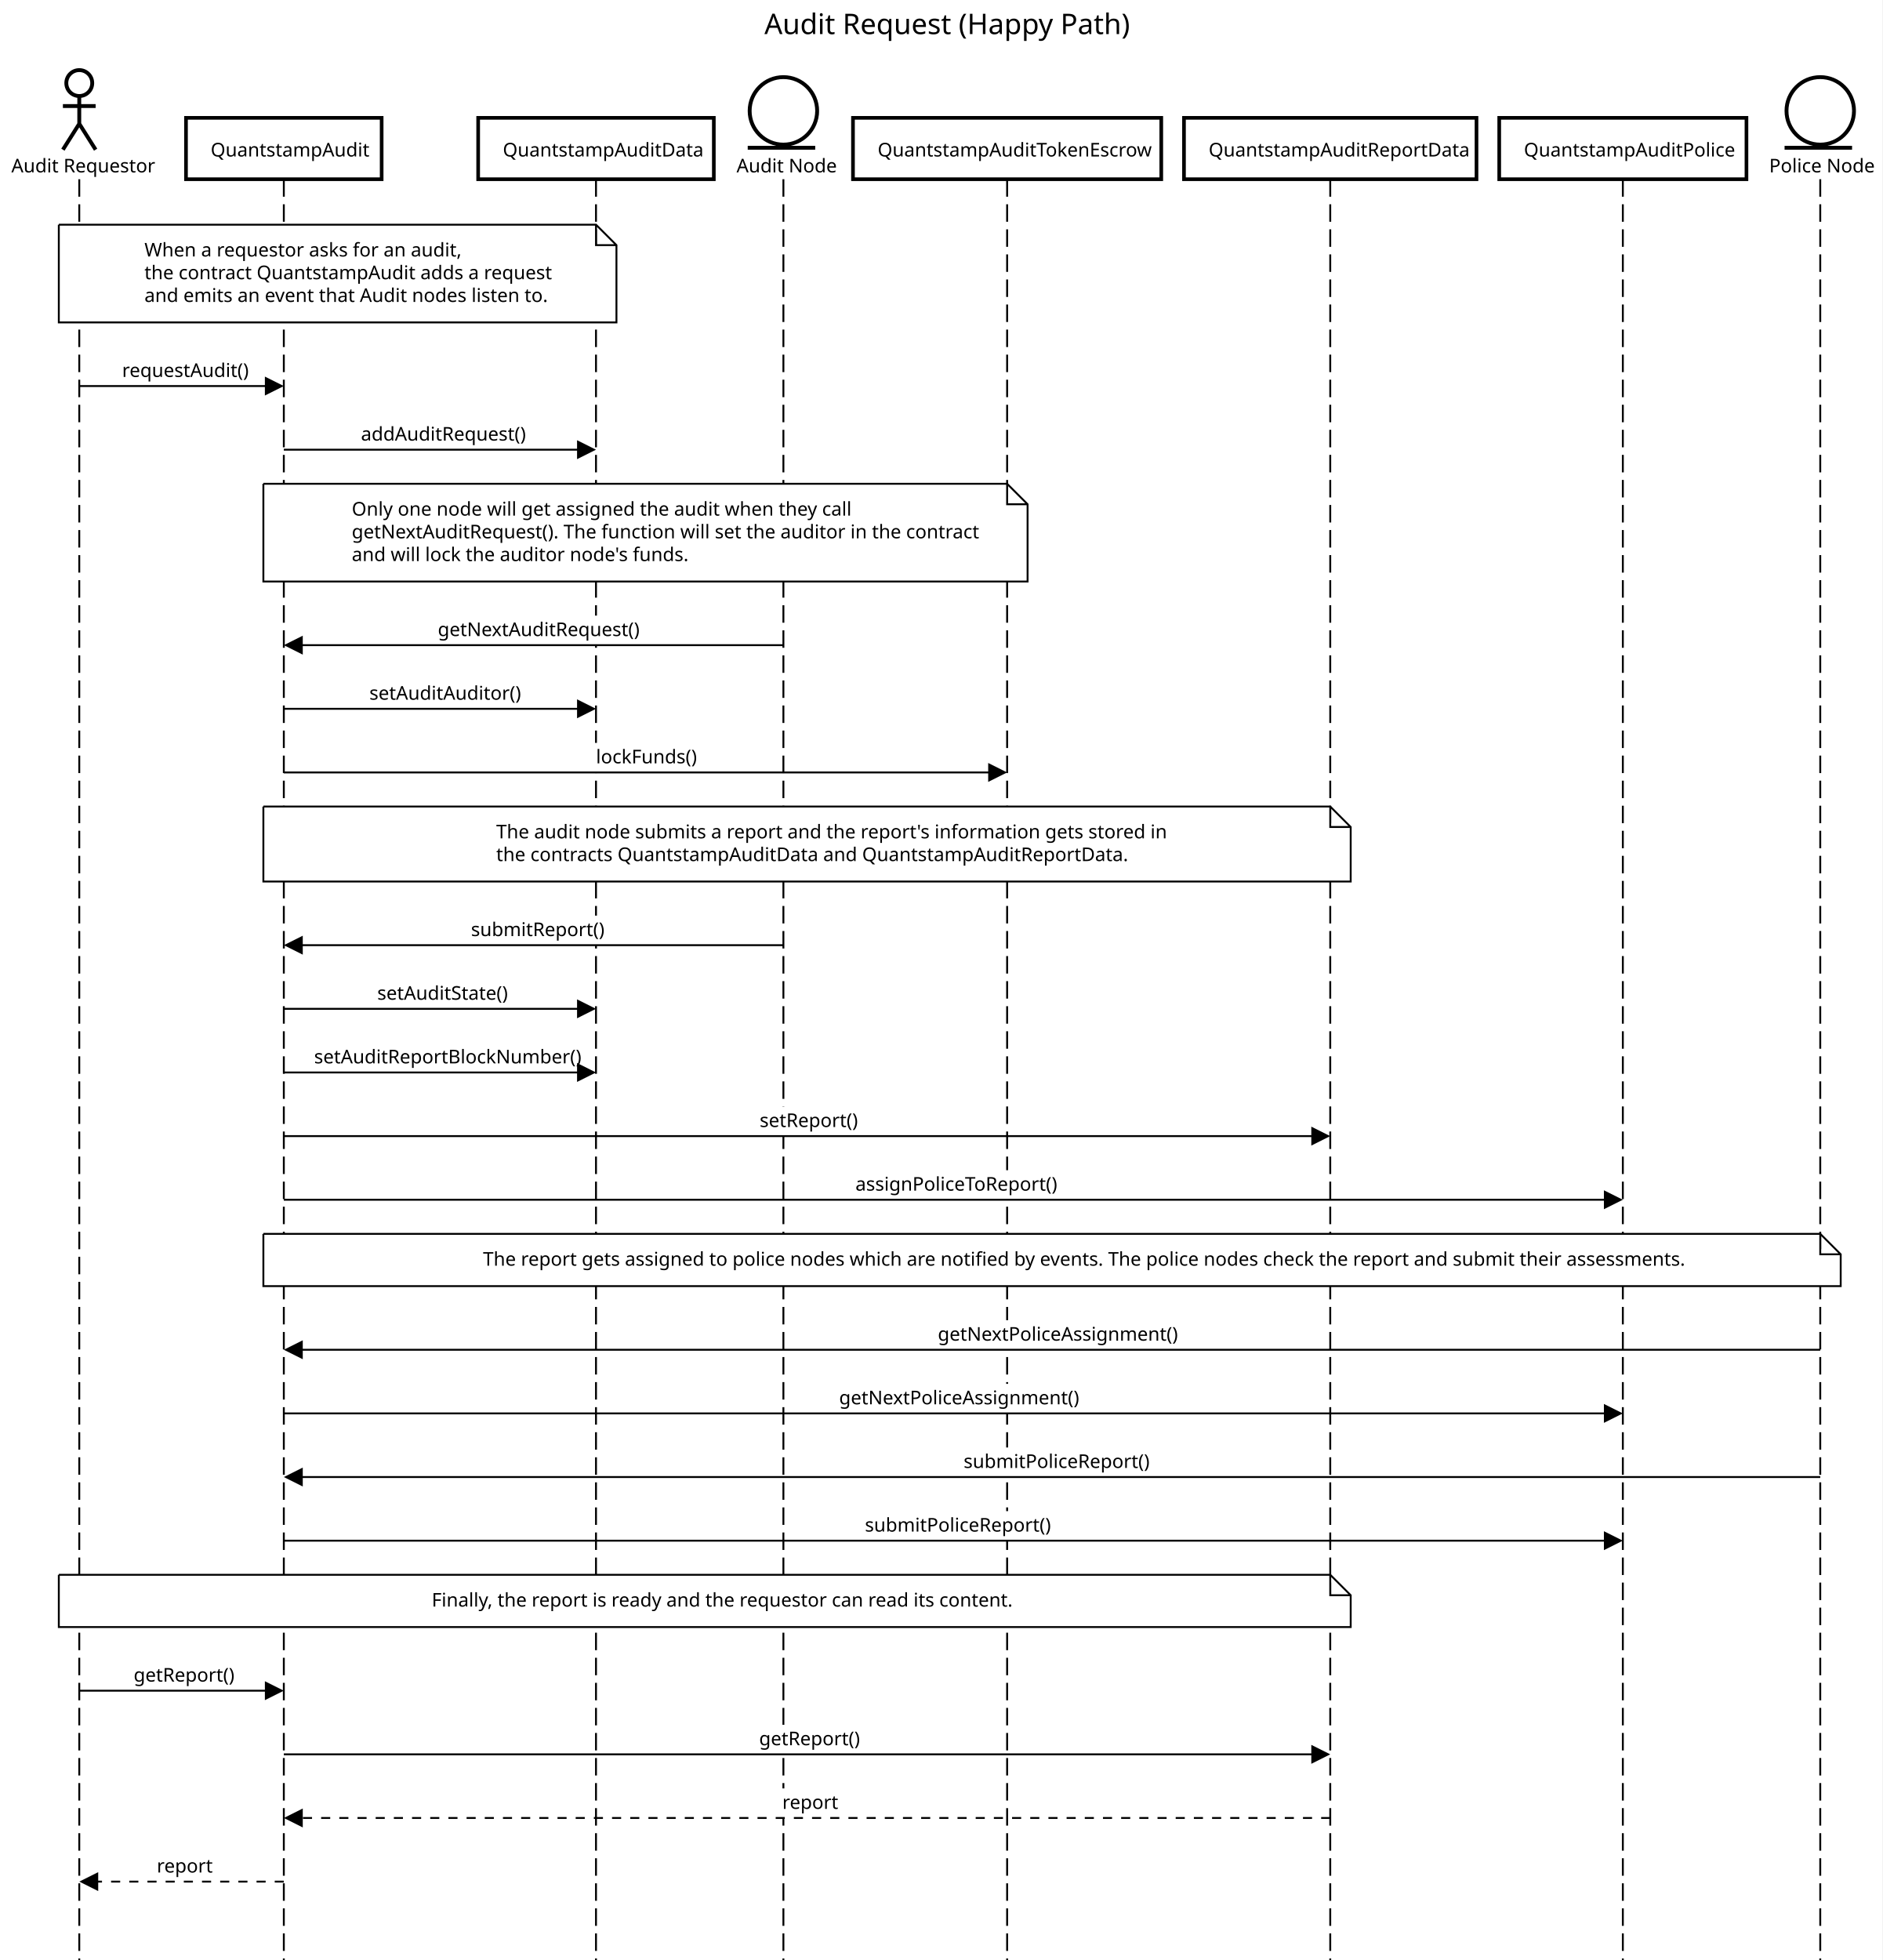
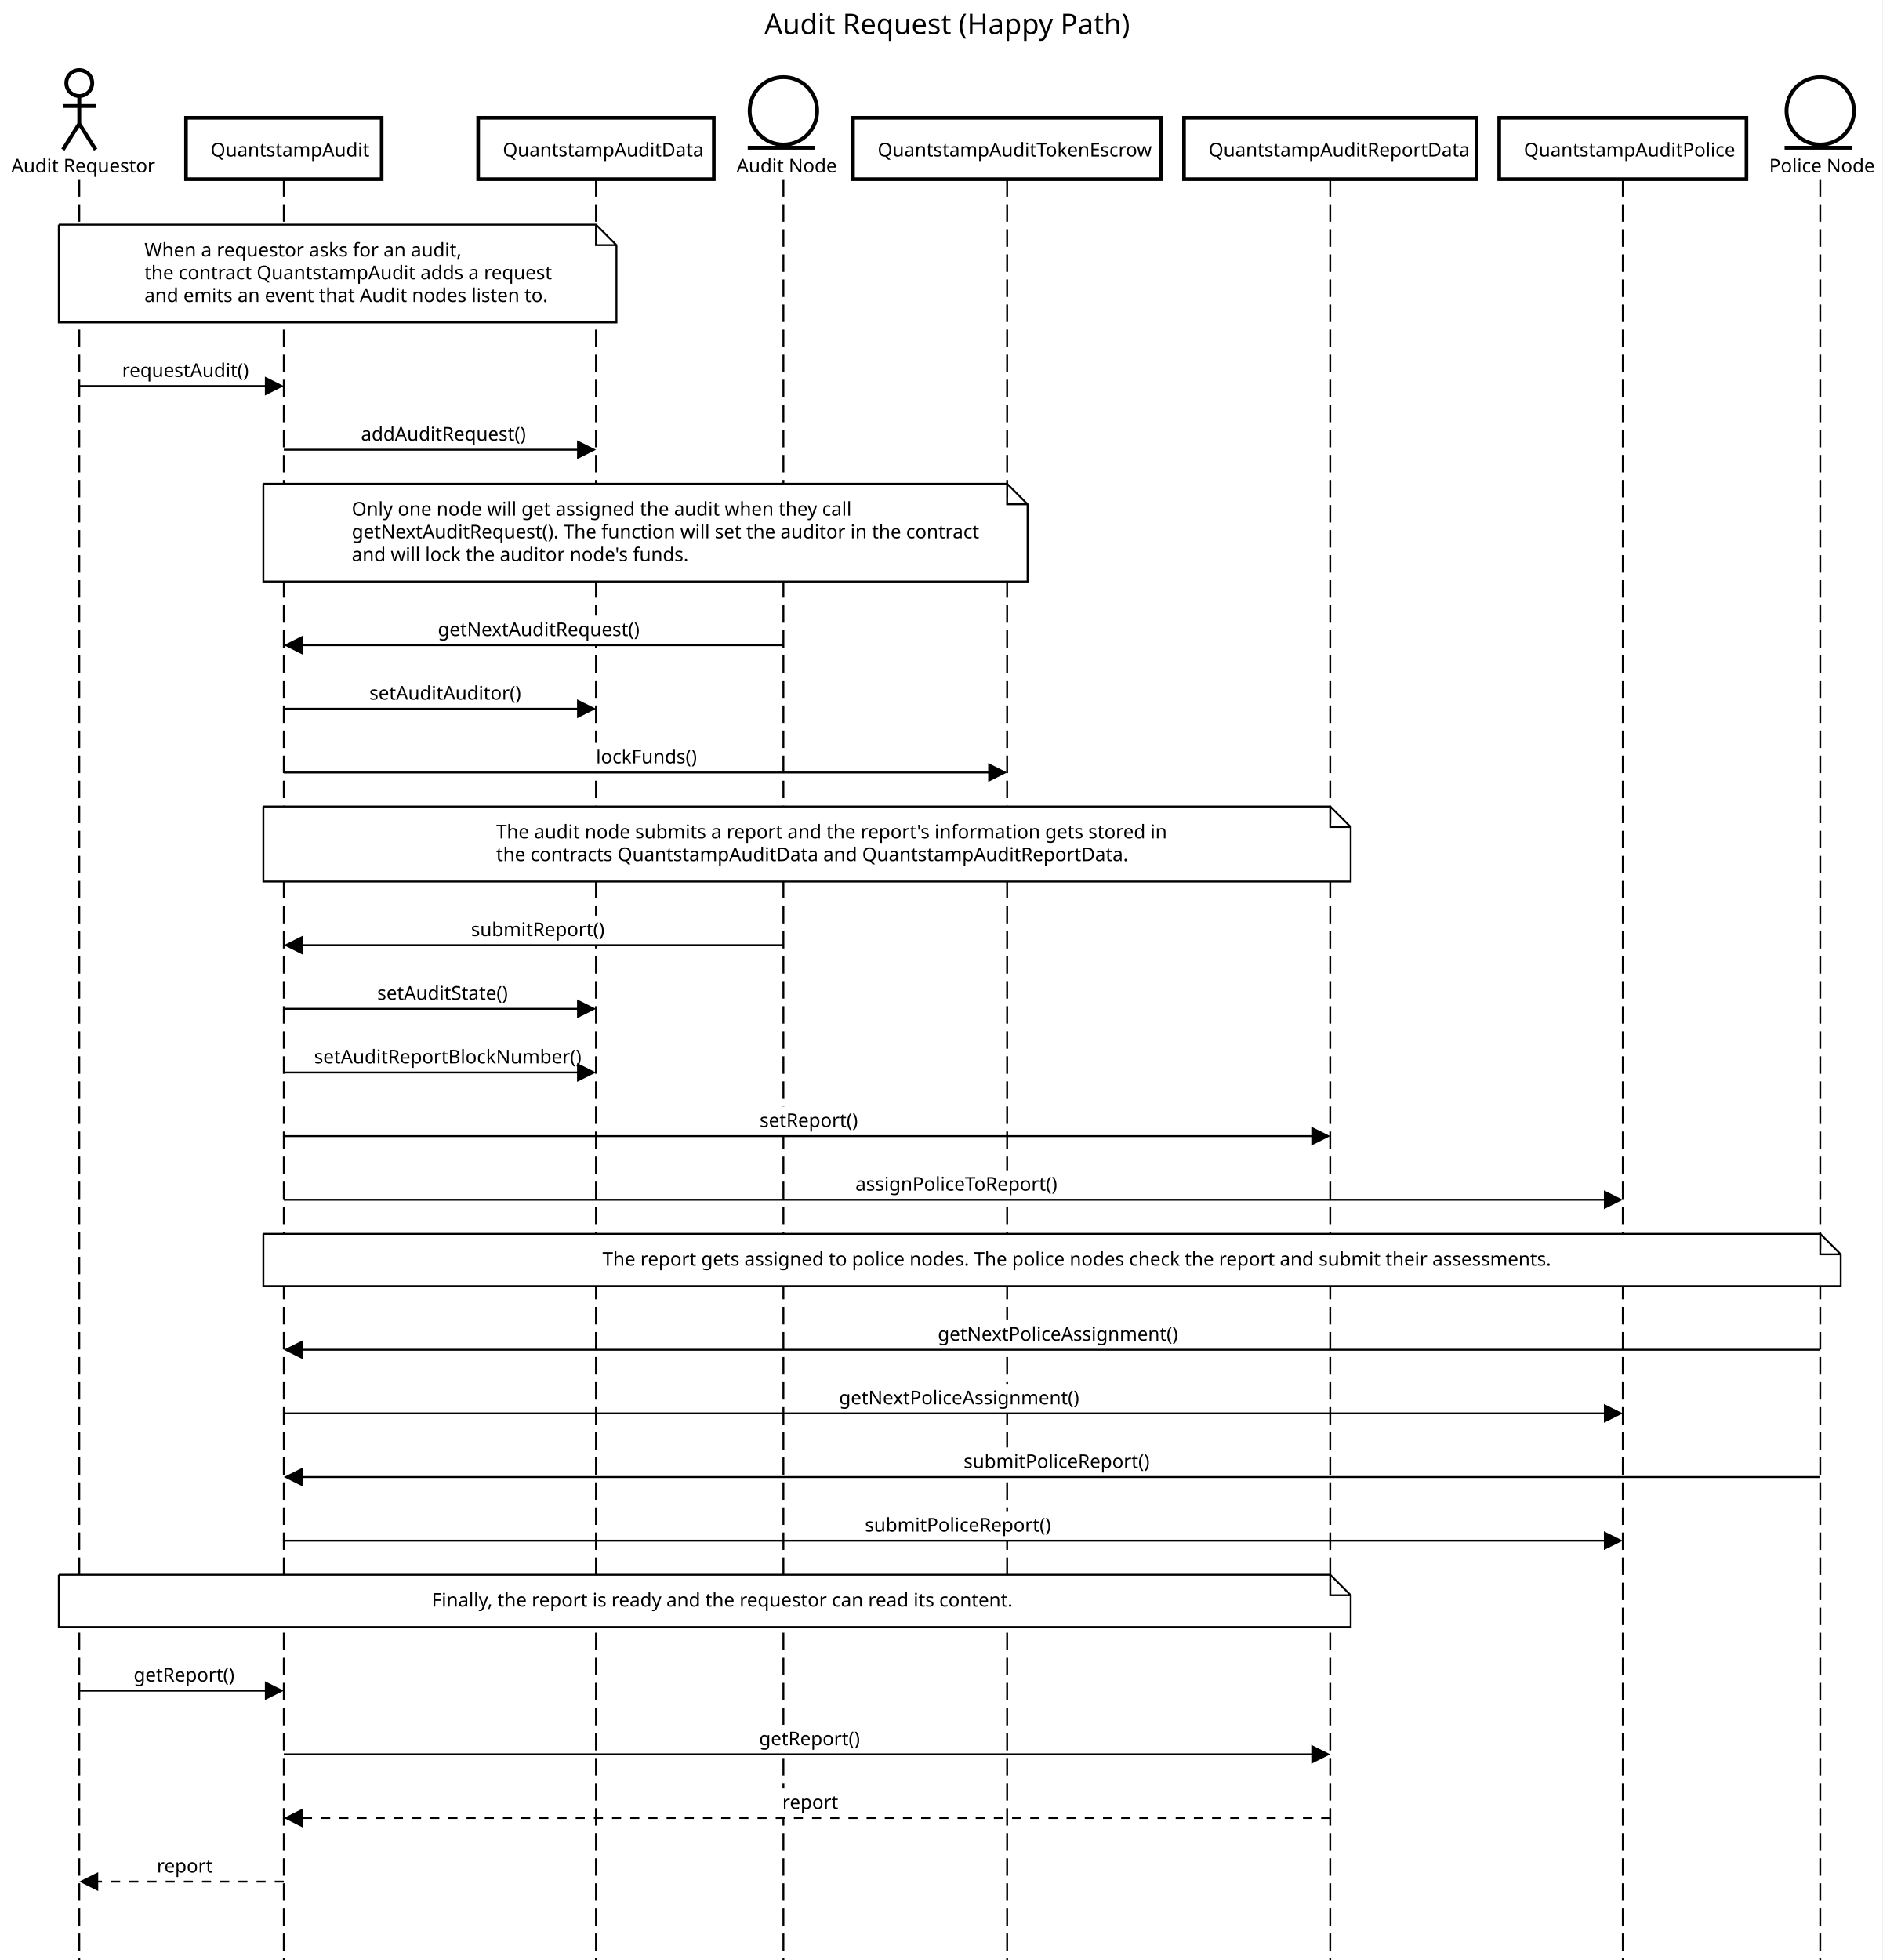
<svg xmlns="http://www.w3.org/2000/svg" version="1.1" width="1457" height="1517">
  <defs />
  <g>
    <g />
    <g />
    <g />
    <g />
    <g />
    <g />
    <g />
    <g />
    <g />
    <g />
    <g />
    <g />
    <g />
    <g />
    <g />
    <g />
    <g />
    <g />
    <g />
    <g />
    <g />
    <g />
    <g />
    <g />
    <g />
    <g />
    <g />
    <g />
    <g>
      <rect fill="white" stroke="none" x="0" y="0" width="1457" height="1517" />
    </g>
    <g>
      <text fill="black" stroke="none" font-family="sans-serif" font-size="16.5pt" font-style="normal" font-weight="normal" text-decoration="normal" x="591.678" y="26.388" text-anchor="start" dominant-baseline="alphabetic">Audit Request (Happy Path)</text>
    </g>
    <g />
    <g>
      <path fill="none" stroke="black" paint-order="fill stroke markers" d=" M 61.358 138.711 L 61.358 1517.905" stroke-miterlimit="10" stroke-width="1.466" stroke-dasharray="13.532,5.864" />
      <path fill="none" stroke="black" paint-order="fill stroke markers" d=" M 219.693 138.711 L 219.693 1517.905" stroke-miterlimit="10" stroke-width="1.466" stroke-dasharray="13.532,5.864" />
      <path fill="none" stroke="black" paint-order="fill stroke markers" d=" M 461.328 138.711 L 461.328 1517.905" stroke-miterlimit="10" stroke-width="1.466" stroke-dasharray="13.532,5.864" />
      <path fill="none" stroke="black" paint-order="fill stroke markers" d=" M 606.393 138.711 L 606.393 1517.905" stroke-miterlimit="10" stroke-width="1.466" stroke-dasharray="13.532,5.864" />
      <path fill="none" stroke="black" paint-order="fill stroke markers" d=" M 779.564 138.711 L 779.564 1517.905" stroke-miterlimit="10" stroke-width="1.466" stroke-dasharray="13.532,5.864" />
      <path fill="none" stroke="black" paint-order="fill stroke markers" d=" M 1029.675 138.711 L 1029.675 1517.905" stroke-miterlimit="10" stroke-width="1.466" stroke-dasharray="13.532,5.864" />
      <path fill="none" stroke="black" paint-order="fill stroke markers" d=" M 1256.16 138.711 L 1256.16 1517.905" stroke-miterlimit="10" stroke-width="1.466" stroke-dasharray="13.532,5.864" />
      <path fill="none" stroke="black" paint-order="fill stroke markers" d=" M 1408.963 138.711 L 1408.963 1517.905" stroke-miterlimit="10" stroke-width="1.466" stroke-dasharray="13.532,5.864" />
    </g>
    <g>
      <g>
        <path fill="white" stroke="black" paint-order="fill stroke markers" d=" M 71.386 64.298 A 10.027 10.027 0 1 1 71.386 64.288 M 61.358 74.325 L 61.358 95.787 M 48.692 82.066 L 74.025 82.066 M 61.358 95.787 L 48.692 115.842 M 61.358 95.787 L 74.025 115.842" stroke-miterlimit="10" stroke-width="2.991" stroke-dasharray="" />
      </g>
      <g>
        <g />
        <text fill="black" stroke="none" font-family="sans-serif" font-size="11pt" font-style="normal" font-weight="normal" text-decoration="normal" x="8.796" y="133.433" text-anchor="start" dominant-baseline="alphabetic">Audit Requestor</text>
      </g>
      <path fill="none" stroke="none" />
      <g>
        <path fill="white" stroke="black" paint-order="fill stroke markers" d=" M 143.97 91.213 L 295.415 91.213 L 295.415 138.711 L 143.97 138.711 L 143.97 91.213 Z" stroke-miterlimit="10" stroke-width="2.815" stroke-dasharray="" />
      </g>
      <g>
        <g />
        <text fill="black" stroke="none" font-family="sans-serif" font-size="11pt" font-style="normal" font-weight="normal" text-decoration="normal" x="163.057" y="121.119" text-anchor="start" dominant-baseline="alphabetic">QuantstampAudit</text>
      </g>
      <path fill="none" stroke="none" />
      <g>
        <path fill="white" stroke="black" paint-order="fill stroke markers" d=" M 370.122 91.213 L 552.534 91.213 L 552.534 138.711 L 370.122 138.711 L 370.122 91.213 Z" stroke-miterlimit="10" stroke-width="2.815" stroke-dasharray="" />
      </g>
      <g>
        <g />
        <text fill="black" stroke="none" font-family="sans-serif" font-size="11pt" font-style="normal" font-weight="normal" text-decoration="normal" x="389.209" y="121.119" text-anchor="start" dominant-baseline="alphabetic">QuantstampAuditData</text>
      </g>
      <g>
        <path fill="white" stroke="black" paint-order="fill stroke markers" d=" M 632.517 85.83 A 26.124 26.124 0 1 1 632.517 85.804 M 578.774 114.346 L 631.021 114.346" stroke-miterlimit="10" stroke-width="2.991" stroke-dasharray="" />
      </g>
      <g>
        <g />
        <text fill="black" stroke="none" font-family="sans-serif" font-size="11pt" font-style="normal" font-weight="normal" text-decoration="normal" x="570.126" y="133.433" text-anchor="start" dominant-baseline="alphabetic">Audit Node</text>
      </g>
      <path fill="none" stroke="none" />
      <g>
        <path fill="white" stroke="black" paint-order="fill stroke markers" d=" M 660.252 91.213 L 898.877 91.213 L 898.877 138.711 L 660.252 138.711 L 660.252 91.213 Z" stroke-miterlimit="10" stroke-width="2.815" stroke-dasharray="" />
      </g>
      <g>
        <g />
        <text fill="black" stroke="none" font-family="sans-serif" font-size="11pt" font-style="normal" font-weight="normal" text-decoration="normal" x="679.339" y="121.119" text-anchor="start" dominant-baseline="alphabetic">QuantstampAuditTokenEscrow</text>
      </g>
      <path fill="none" stroke="none" />
      <g>
        <path fill="white" stroke="black" paint-order="fill stroke markers" d=" M 916.468 91.213 L 1142.882 91.213 L 1142.882 138.711 L 916.468 138.711 L 916.468 91.213 Z" stroke-miterlimit="10" stroke-width="2.815" stroke-dasharray="" />
      </g>
      <g>
        <g />
        <text fill="black" stroke="none" font-family="sans-serif" font-size="11pt" font-style="normal" font-weight="normal" text-decoration="normal" x="935.555" y="121.119" text-anchor="start" dominant-baseline="alphabetic">QuantstampAuditReportData</text>
      </g>
      <path fill="none" stroke="none" />
      <g>
        <path fill="white" stroke="black" paint-order="fill stroke markers" d=" M 1160.473 91.213 L 1351.847 91.213 L 1351.847 138.711 L 1160.473 138.711 L 1160.473 91.213 Z" stroke-miterlimit="10" stroke-width="2.815" stroke-dasharray="" />
      </g>
      <g>
        <g />
        <text fill="black" stroke="none" font-family="sans-serif" font-size="11pt" font-style="normal" font-weight="normal" text-decoration="normal" x="1179.56" y="121.119" text-anchor="start" dominant-baseline="alphabetic">QuantstampAuditPolice</text>
      </g>
      <g>
        <path fill="white" stroke="black" paint-order="fill stroke markers" d=" M 1435.087 85.83 A 26.124 26.124 0 1 1 1435.087 85.804 M 1381.344 114.346 L 1433.591 114.346" stroke-miterlimit="10" stroke-width="2.991" stroke-dasharray="" />
      </g>
      <g>
        <g />
        <text fill="black" stroke="none" font-family="sans-serif" font-size="11pt" font-style="normal" font-weight="normal" text-decoration="normal" x="1369.439" y="133.433" text-anchor="start" dominant-baseline="alphabetic">Police Node</text>
      </g>
    </g>
    <g>
      <path fill="white" stroke="black" paint-order="fill stroke markers" d=" M 45.526 173.895 L 461.328 173.895 L 477.161 189.727 L 477.161 249.539 L 45.526 249.539 L 45.526 173.895 M 461.328 173.895 L 461.328 189.727 L 477.161 189.727" stroke-miterlimit="10" stroke-width="1.466" stroke-dasharray="" />
      <g>
        <text fill="black" stroke="none" font-family="sans-serif" font-size="11pt" font-style="normal" font-weight="normal" text-decoration="normal" x="111.805" y="198.523" text-anchor="start" dominant-baseline="alphabetic">When a requestor asks for an audit,</text>
        <text fill="black" stroke="none" font-family="sans-serif" font-size="11pt" font-style="normal" font-weight="normal" text-decoration="normal" x="111.805" y="216.115" text-anchor="start" dominant-baseline="alphabetic"> the contract QuantstampAudit adds a request</text>
        <text fill="black" stroke="none" font-family="sans-serif" font-size="11pt" font-style="normal" font-weight="normal" text-decoration="normal" x="111.805" y="233.706" text-anchor="start" dominant-baseline="alphabetic">and emits an event that Audit nodes listen to.</text>
      </g>
      <g>
        <g>
          <rect fill="white" stroke="none" x="91.849" y="275.927" width="97.353" height="22.869" />
        </g>
        <text fill="black" stroke="none" font-family="sans-serif" font-size="11pt" font-style="normal" font-weight="normal" text-decoration="normal" x="94.488" y="291.759" text-anchor="start" dominant-baseline="alphabetic">requestAudit()</text>
      </g>
      <g>
        <path fill="none" stroke="black" paint-order="fill stroke markers" d=" M 61.358 298.796 L 216.761 298.796" stroke-miterlimit="10" stroke-width="1.466" stroke-dasharray="" />
        <g transform="translate(219.6926,298.796) translate(-219.6926,-298.796)">
          <path fill="black" stroke="none" paint-order="stroke fill markers" d=" M 205.033 291.466 L 219.693 298.796 L 205.033 306.126 Z" />
        </g>
      </g>
      <g>
        <g>
          <rect fill="white" stroke="none" x="276.751" y="325.184" width="127.518" height="22.869" />
        </g>
        <text fill="black" stroke="none" font-family="sans-serif" font-size="11pt" font-style="normal" font-weight="normal" text-decoration="normal" x="279.39" y="341.016" text-anchor="start" dominant-baseline="alphabetic">addAuditRequest()</text>
      </g>
      <g>
        <path fill="none" stroke="black" paint-order="fill stroke markers" d=" M 219.693 348.053 L 458.396 348.053" stroke-miterlimit="10" stroke-width="1.466" stroke-dasharray="" />
        <g transform="translate(461.3283,348.0529) translate(-461.3283,-348.0529)">
          <path fill="black" stroke="none" paint-order="stroke fill markers" d=" M 446.668 340.723 L 461.328 348.053 L 446.668 355.383 Z" />
        </g>
      </g>
      <path fill="white" stroke="black" paint-order="fill stroke markers" d=" M 203.86 374.441 L 779.564 374.441 L 795.397 390.273 L 795.397 450.085 L 203.86 450.085 L 203.86 374.441 M 779.564 374.441 L 779.564 390.273 L 795.397 390.273" stroke-miterlimit="10" stroke-width="1.466" stroke-dasharray="" />
      <g>
        <text fill="black" stroke="none" font-family="sans-serif" font-size="11pt" font-style="normal" font-weight="normal" text-decoration="normal" x="272.281" y="399.069" text-anchor="start" dominant-baseline="alphabetic">Only one node will get assigned the audit when they call</text>
        <text fill="black" stroke="none" font-family="sans-serif" font-size="11pt" font-style="normal" font-weight="normal" text-decoration="normal" x="272.281" y="416.661" text-anchor="start" dominant-baseline="alphabetic">getNextAuditRequest(). The function will set the auditor in the contract</text>
        <text fill="black" stroke="none" font-family="sans-serif" font-size="11pt" font-style="normal" font-weight="normal" text-decoration="normal" x="272.281" y="434.253" text-anchor="start" dominant-baseline="alphabetic">and will lock the auditor node's funds.</text>
      </g>
      <g>
        <g>
          <rect fill="white" stroke="none" x="336.252" y="476.473" width="153.581" height="22.869" />
        </g>
        <text fill="black" stroke="none" font-family="sans-serif" font-size="11pt" font-style="normal" font-weight="normal" text-decoration="normal" x="338.891" y="492.305" text-anchor="start" dominant-baseline="alphabetic">getNextAuditRequest()</text>
      </g>
      <g>
        <path fill="none" stroke="black" paint-order="fill stroke markers" d=" M 606.393 499.342 L 222.625 499.342" stroke-miterlimit="10" stroke-width="1.466" stroke-dasharray="" />
        <g transform="translate(219.6926,499.342) translate(-219.6926,-499.342)">
          <path fill="black" stroke="none" paint-order="stroke fill markers" d=" M 234.352 492.012 L 219.693 499.342 L 234.352 506.672 Z" />
        </g>
      </g>
      <g>
        <g>
          <rect fill="white" stroke="none" x="283.28" y="525.73" width="114.461" height="22.869" />
        </g>
        <text fill="black" stroke="none" font-family="sans-serif" font-size="11pt" font-style="normal" font-weight="normal" text-decoration="normal" x="285.918" y="541.562" text-anchor="start" dominant-baseline="alphabetic">setAuditAuditor()</text>
      </g>
      <g>
        <path fill="none" stroke="black" paint-order="fill stroke markers" d=" M 219.693 548.599 L 458.396 548.599" stroke-miterlimit="10" stroke-width="1.466" stroke-dasharray="" />
        <g transform="translate(461.3283,548.599) translate(-461.3283,-548.599)">
          <path fill="black" stroke="none" paint-order="stroke fill markers" d=" M 446.668 541.269 L 461.328 548.599 L 446.668 555.929 Z" />
        </g>
      </g>
      <g>
        <g>
          <rect fill="white" stroke="none" x="458.7" y="574.987" width="81.856" height="22.869" />
        </g>
        <text fill="black" stroke="none" font-family="sans-serif" font-size="11pt" font-style="normal" font-weight="normal" text-decoration="normal" x="461.339" y="590.819" text-anchor="start" dominant-baseline="alphabetic">lockFunds()</text>
      </g>
      <g>
        <path fill="none" stroke="black" paint-order="fill stroke markers" d=" M 219.693 597.856 L 776.632 597.856" stroke-miterlimit="10" stroke-width="1.466" stroke-dasharray="" />
        <g transform="translate(779.5642,597.8559) translate(-779.5642,-597.8559)">
          <path fill="black" stroke="none" paint-order="stroke fill markers" d=" M 764.904 590.526 L 779.564 597.856 L 764.904 605.186 Z" />
        </g>
      </g>
      <path fill="white" stroke="black" paint-order="fill stroke markers" d=" M 203.86 624.244 L 1029.675 624.244 L 1045.508 640.076 L 1045.508 682.296 L 203.86 682.296 L 203.86 624.244 M 1029.675 624.244 L 1029.675 640.076 L 1045.508 640.076" stroke-miterlimit="10" stroke-width="1.466" stroke-dasharray="" />
      <g>
        <text fill="black" stroke="none" font-family="sans-serif" font-size="11pt" font-style="normal" font-weight="normal" text-decoration="normal" x="384.111" y="648.872" text-anchor="start" dominant-baseline="alphabetic">The audit node submits a report and the report's information gets stored in</text>
        <text fill="black" stroke="none" font-family="sans-serif" font-size="11pt" font-style="normal" font-weight="normal" text-decoration="normal" x="384.111" y="666.464" text-anchor="start" dominant-baseline="alphabetic">the contracts QuantstampAuditData and QuantstampAuditReportData.</text>
      </g>
      <g>
        <g>
          <rect fill="white" stroke="none" x="361.932" y="708.684" width="102.221" height="22.869" />
        </g>
        <text fill="black" stroke="none" font-family="sans-serif" font-size="11pt" font-style="normal" font-weight="normal" text-decoration="normal" x="364.571" y="724.517" text-anchor="start" dominant-baseline="alphabetic">submitReport()</text>
      </g>
      <g>
        <path fill="none" stroke="black" paint-order="fill stroke markers" d=" M 606.393 731.553 L 222.625 731.553" stroke-miterlimit="10" stroke-width="1.466" stroke-dasharray="" />
        <g transform="translate(219.6926,731.5532) translate(-219.6926,-731.5532)">
          <path fill="black" stroke="none" paint-order="stroke fill markers" d=" M 234.352 724.223 L 219.693 731.553 L 234.352 738.883 Z" />
        </g>
      </g>
      <g>
        <g>
          <rect fill="white" stroke="none" x="289.389" y="757.941" width="102.242" height="22.869" />
        </g>
        <text fill="black" stroke="none" font-family="sans-serif" font-size="11pt" font-style="normal" font-weight="normal" text-decoration="normal" x="292.028" y="773.773" text-anchor="start" dominant-baseline="alphabetic">setAuditState()</text>
      </g>
      <g>
        <path fill="none" stroke="black" paint-order="fill stroke markers" d=" M 219.693 780.81 L 458.396 780.81" stroke-miterlimit="10" stroke-width="1.466" stroke-dasharray="" />
        <g transform="translate(461.3283,780.8102) translate(-461.3283,-780.8102)">
          <path fill="black" stroke="none" paint-order="stroke fill markers" d=" M 446.668 773.48 L 461.328 780.81 L 446.668 788.14 Z" />
        </g>
      </g>
      <g>
        <g>
          <rect fill="white" stroke="none" x="240.51" y="807.198" width="200.002" height="22.869" />
        </g>
        <text fill="black" stroke="none" font-family="sans-serif" font-size="11pt" font-style="normal" font-weight="normal" text-decoration="normal" x="243.148" y="823.03" text-anchor="start" dominant-baseline="alphabetic">setAuditReportBlockNumber()</text>
      </g>
      <g>
        <path fill="none" stroke="black" paint-order="fill stroke markers" d=" M 219.693 830.067 L 458.396 830.067" stroke-miterlimit="10" stroke-width="1.466" stroke-dasharray="" />
        <g transform="translate(461.3283,830.0671) translate(-461.3283,-830.0671)">
          <path fill="black" stroke="none" paint-order="stroke fill markers" d=" M 446.668 822.737 L 461.328 830.067 L 446.668 837.397 Z" />
        </g>
      </g>
      <g>
        <g>
          <rect fill="white" stroke="none" x="585.384" y="856.455" width="78.599" height="22.869" />
        </g>
        <text fill="black" stroke="none" font-family="sans-serif" font-size="11pt" font-style="normal" font-weight="normal" text-decoration="normal" x="588.023" y="872.287" text-anchor="start" dominant-baseline="alphabetic">setReport()</text>
      </g>
      <g>
        <path fill="none" stroke="black" paint-order="fill stroke markers" d=" M 219.693 879.324 L 1026.743 879.324" stroke-miterlimit="10" stroke-width="1.466" stroke-dasharray="" />
        <g transform="translate(1029.675,879.324) translate(-1029.675,-879.324)">
          <path fill="black" stroke="none" paint-order="stroke fill markers" d=" M 1015.015 871.994 L 1029.675 879.324 L 1015.015 886.654 Z" />
        </g>
      </g>
      <g>
        <g>
          <rect fill="white" stroke="none" x="659.511" y="905.712" width="156.831" height="22.869" />
        </g>
        <text fill="black" stroke="none" font-family="sans-serif" font-size="11pt" font-style="normal" font-weight="normal" text-decoration="normal" x="662.15" y="921.544" text-anchor="start" dominant-baseline="alphabetic">assignPoliceToReport()</text>
      </g>
      <g>
        <path fill="none" stroke="black" paint-order="fill stroke markers" d=" M 219.693 928.581 L 1253.228 928.581" stroke-miterlimit="10" stroke-width="1.466" stroke-dasharray="" />
        <g transform="translate(1256.16,928.5809) translate(-1256.16,-928.5809)">
          <path fill="black" stroke="none" paint-order="stroke fill markers" d=" M 1241.5 921.251 L 1256.16 928.581 L 1241.5 935.911 Z" />
        </g>
      </g>
      <path fill="white" stroke="black" paint-order="fill stroke markers" d=" M 203.86 954.969 L 1408.963 954.969 L 1424.795 970.801 L 1424.795 995.43 L 203.86 995.43 L 203.86 954.969 M 1408.963 954.969 L 1408.963 970.801 L 1424.795 970.801" stroke-miterlimit="10" stroke-width="1.466" stroke-dasharray="" />
      <g>
-         <text fill="black" stroke="none" font-family="sans-serif" font-size="11pt" font-style="normal" font-weight="normal" text-decoration="normal" x="373.877" y="979.597" text-anchor="start" dominant-baseline="alphabetic">The report gets assigned to police nodes which are notified by events. The police nodes check the report and submit their assessments.</text>
+         <text fill="black" stroke="none" font-family="sans-serif" font-size="11pt" font-style="normal" font-weight="normal" text-decoration="normal" x="466.368" y="979.597" text-anchor="start" dominant-baseline="alphabetic">The report gets assigned to police nodes. The police nodes check the report and submit their assessments.</text>
      </g>
      <g>
        <g>
          <rect fill="white" stroke="none" x="723.285" y="1021.817" width="182.085" height="22.869" />
        </g>
        <text fill="black" stroke="none" font-family="sans-serif" font-size="11pt" font-style="normal" font-weight="normal" text-decoration="normal" x="725.924" y="1037.65" text-anchor="start" dominant-baseline="alphabetic">getNextPoliceAssignment()</text>
      </g>
      <g>
        <path fill="none" stroke="black" paint-order="fill stroke markers" d=" M 1408.963 1044.687 L 222.625 1044.687" stroke-miterlimit="10" stroke-width="1.466" stroke-dasharray="" />
        <g transform="translate(219.6926,1044.687) translate(-219.6926,-1044.687)">
          <path fill="black" stroke="none" paint-order="stroke fill markers" d=" M 234.352 1037.357 L 219.693 1044.687 L 234.352 1052.016 Z" />
        </g>
      </g>
      <g>
        <g>
          <rect fill="white" stroke="none" x="646.884" y="1071.074" width="182.085" height="22.869" />
        </g>
        <text fill="black" stroke="none" font-family="sans-serif" font-size="11pt" font-style="normal" font-weight="normal" text-decoration="normal" x="649.523" y="1086.907" text-anchor="start" dominant-baseline="alphabetic">getNextPoliceAssignment()</text>
      </g>
      <g>
        <path fill="none" stroke="black" paint-order="fill stroke markers" d=" M 219.693 1093.943 L 1253.228 1093.943" stroke-miterlimit="10" stroke-width="1.466" stroke-dasharray="" />
        <g transform="translate(1256.16,1093.943) translate(-1256.16,-1093.943)">
          <path fill="black" stroke="none" paint-order="stroke fill markers" d=" M 1241.5 1086.614 L 1256.16 1093.943 L 1241.5 1101.273 Z" />
        </g>
      </g>
      <g>
        <g>
          <rect fill="white" stroke="none" x="743.253" y="1120.331" width="142.149" height="22.869" />
        </g>
        <text fill="black" stroke="none" font-family="sans-serif" font-size="11pt" font-style="normal" font-weight="normal" text-decoration="normal" x="745.892" y="1136.164" text-anchor="start" dominant-baseline="alphabetic">submitPoliceReport()</text>
      </g>
      <g>
        <path fill="none" stroke="black" paint-order="fill stroke markers" d=" M 1408.963 1143.2 L 222.625 1143.2" stroke-miterlimit="10" stroke-width="1.466" stroke-dasharray="" />
        <g transform="translate(219.6926,1143.2) translate(-219.6926,-1143.2)">
          <path fill="black" stroke="none" paint-order="stroke fill markers" d=" M 234.352 1135.87 L 219.693 1143.2 L 234.352 1150.53 Z" />
        </g>
      </g>
      <g>
        <g>
          <rect fill="white" stroke="none" x="666.852" y="1169.588" width="142.149" height="22.869" />
        </g>
        <text fill="black" stroke="none" font-family="sans-serif" font-size="11pt" font-style="normal" font-weight="normal" text-decoration="normal" x="669.491" y="1185.421" text-anchor="start" dominant-baseline="alphabetic">submitPoliceReport()</text>
      </g>
      <g>
        <path fill="none" stroke="black" paint-order="fill stroke markers" d=" M 219.693 1192.457 L 1253.228 1192.457" stroke-miterlimit="10" stroke-width="1.466" stroke-dasharray="" />
        <g transform="translate(1256.16,1192.457) translate(-1256.16,-1192.457)">
          <path fill="black" stroke="none" paint-order="stroke fill markers" d=" M 1241.5 1185.127 L 1256.16 1192.457 L 1241.5 1199.787 Z" />
        </g>
      </g>
      <path fill="white" stroke="black" paint-order="fill stroke markers" d=" M 45.526 1218.845 L 1029.675 1218.845 L 1045.508 1234.677 L 1045.508 1259.306 L 45.526 1259.306 L 45.526 1218.845 M 1029.675 1218.845 L 1029.675 1234.677 L 1045.508 1234.677" stroke-miterlimit="10" stroke-width="1.466" stroke-dasharray="" />
      <g>
        <text fill="black" stroke="none" font-family="sans-serif" font-size="11pt" font-style="normal" font-weight="normal" text-decoration="normal" x="334.185" y="1243.473" text-anchor="start" dominant-baseline="alphabetic">Finally, the report is ready and the requestor can read its content.</text>
      </g>
      <g>
        <g>
          <rect fill="white" stroke="none" x="100.815" y="1285.694" width="79.422" height="22.869" />
        </g>
        <text fill="black" stroke="none" font-family="sans-serif" font-size="11pt" font-style="normal" font-weight="normal" text-decoration="normal" x="103.453" y="1301.526" text-anchor="start" dominant-baseline="alphabetic">getReport()</text>
      </g>
      <g>
        <path fill="none" stroke="black" paint-order="fill stroke markers" d=" M 61.358 1308.563 L 216.761 1308.563" stroke-miterlimit="10" stroke-width="1.466" stroke-dasharray="" />
        <g transform="translate(219.6926,1308.563) translate(-219.6926,-1308.563)">
          <path fill="black" stroke="none" paint-order="stroke fill markers" d=" M 205.033 1301.233 L 219.693 1308.563 L 205.033 1315.893 Z" />
        </g>
      </g>
      <g>
        <g>
          <rect fill="white" stroke="none" x="584.973" y="1334.951" width="79.422" height="22.869" />
        </g>
        <text fill="black" stroke="none" font-family="sans-serif" font-size="11pt" font-style="normal" font-weight="normal" text-decoration="normal" x="587.612" y="1350.783" text-anchor="start" dominant-baseline="alphabetic">getReport()</text>
      </g>
      <g>
        <path fill="none" stroke="black" paint-order="fill stroke markers" d=" M 219.693 1357.82 L 1026.743 1357.82" stroke-miterlimit="10" stroke-width="1.466" stroke-dasharray="" />
        <g transform="translate(1029.675,1357.82) translate(-1029.675,-1357.82)">
          <path fill="black" stroke="none" paint-order="stroke fill markers" d=" M 1015.015 1350.49 L 1029.675 1357.82 L 1015.015 1365.15 Z" />
        </g>
      </g>
      <g>
        <g>
          <rect fill="white" stroke="none" x="602.897" y="1384.207" width="43.574" height="22.869" />
        </g>
        <text fill="black" stroke="none" font-family="sans-serif" font-size="11pt" font-style="normal" font-weight="normal" text-decoration="normal" x="605.536" y="1400.04" text-anchor="start" dominant-baseline="alphabetic">report</text>
      </g>
      <g>
        <path fill="none" stroke="black" paint-order="fill stroke markers" d=" M 1029.675 1407.077 L 222.625 1407.077" stroke-miterlimit="10" stroke-width="1.466" stroke-dasharray="7.037" />
        <g transform="translate(219.6926,1407.077) translate(-219.6926,-1407.077)">
          <path fill="black" stroke="none" paint-order="stroke fill markers" d=" M 234.352 1399.747 L 219.693 1407.077 L 234.352 1414.407 Z" />
        </g>
      </g>
      <g>
        <g>
          <rect fill="white" stroke="none" x="118.739" y="1433.464" width="43.574" height="22.869" />
        </g>
        <text fill="black" stroke="none" font-family="sans-serif" font-size="11pt" font-style="normal" font-weight="normal" text-decoration="normal" x="121.377" y="1449.297" text-anchor="start" dominant-baseline="alphabetic">report</text>
      </g>
      <g>
        <path fill="none" stroke="black" paint-order="fill stroke markers" d=" M 219.693 1456.334 L 64.29 1456.334" stroke-miterlimit="10" stroke-width="1.466" stroke-dasharray="7.037" />
        <g transform="translate(61.35849,1456.334) translate(-61.35849,-1456.334)">
          <path fill="black" stroke="none" paint-order="stroke fill markers" d=" M 76.018 1449.004 L 61.358 1456.334 L 76.018 1463.664 Z" />
        </g>
      </g>
    </g>
    <g />
    <g />
    <g />
    <g />
    <g />
    <g />
    <g />
    <g />
  </g>
</svg>
